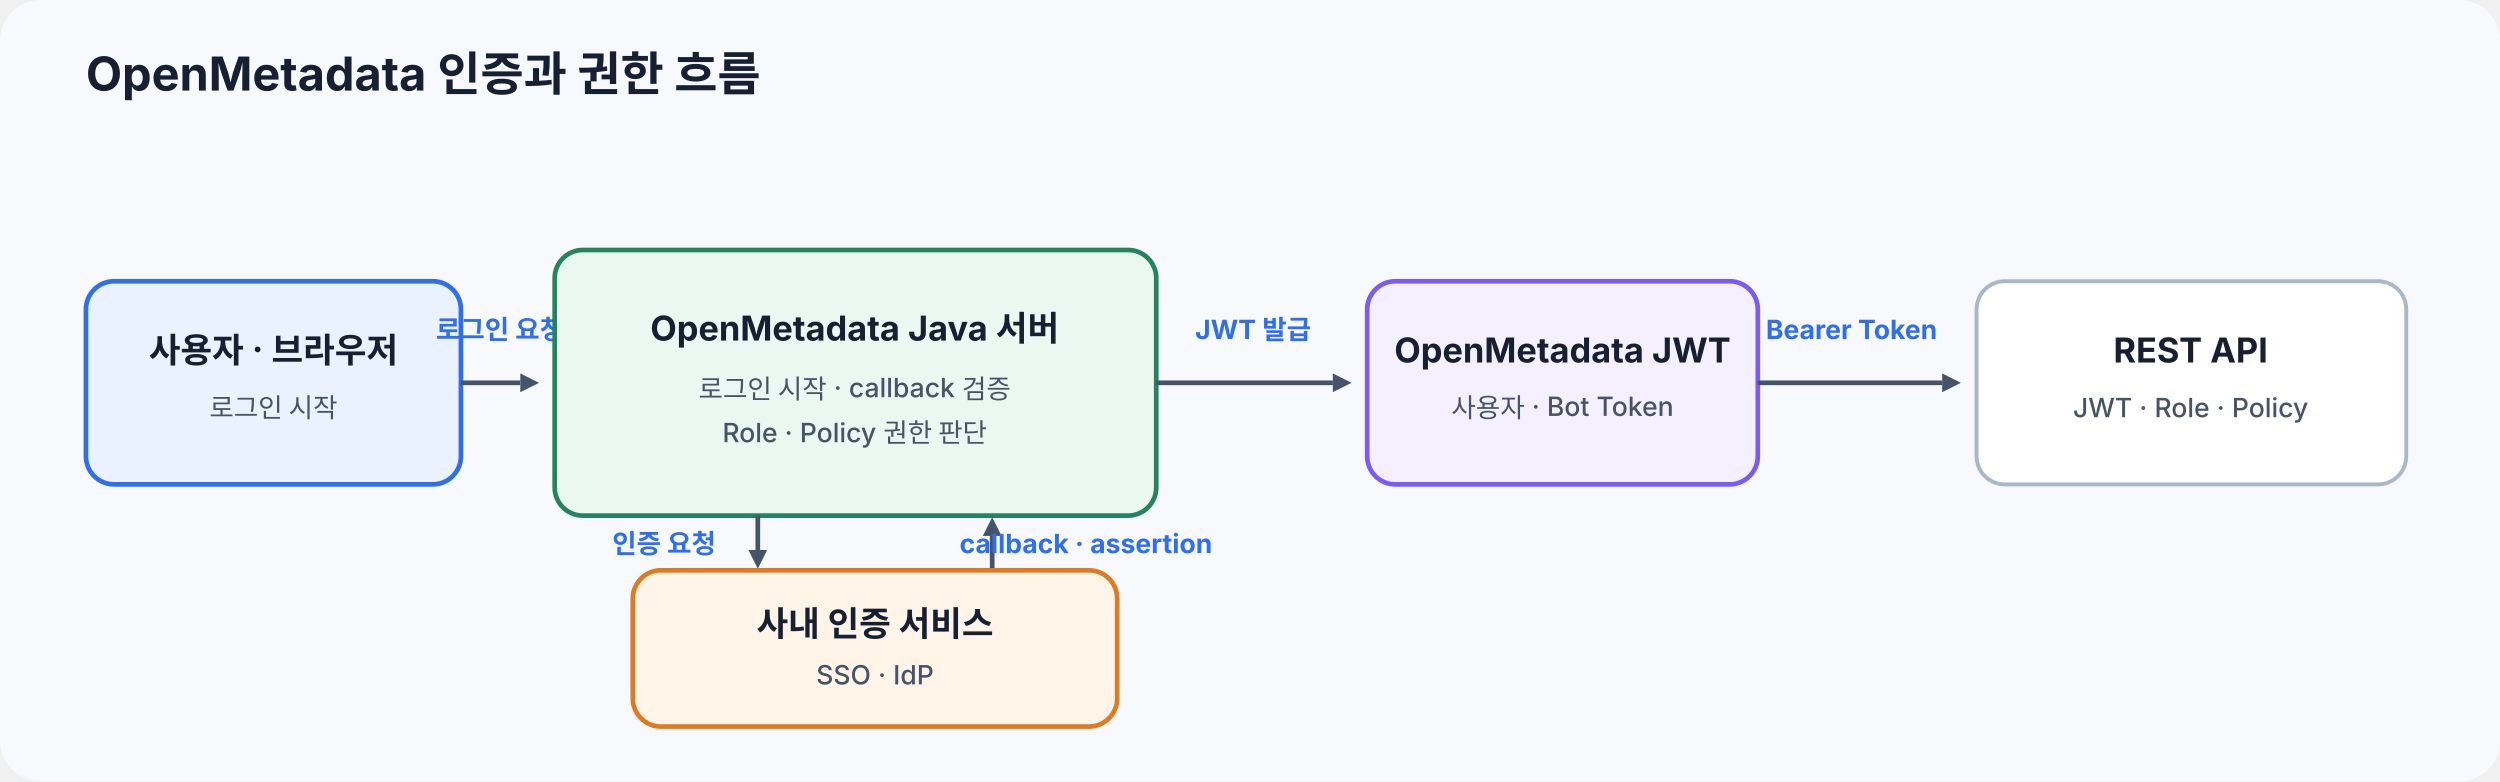
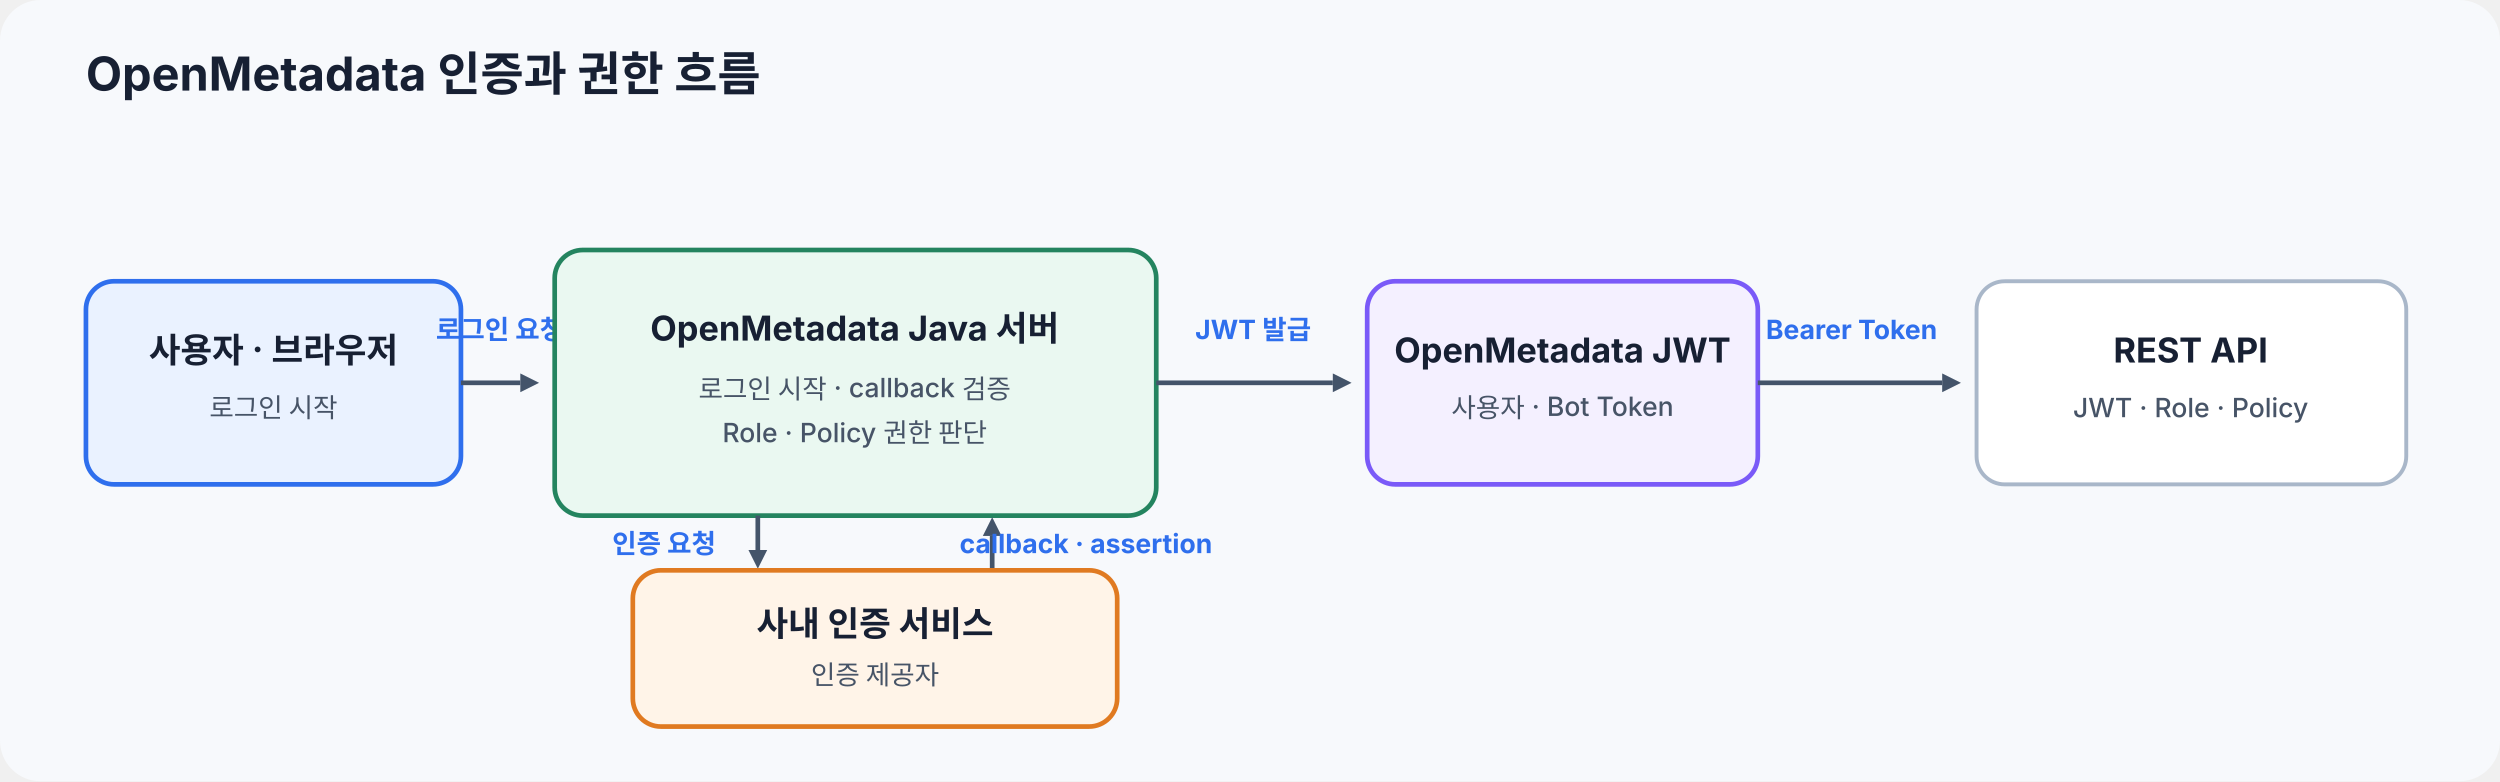
<svg xmlns="http://www.w3.org/2000/svg" width="1600" height="500" viewBox="0 0 1600 500" role="img" aria-labelledby="title desc">
  <defs>
    <style>
      .bg { fill:#F7F9FC; }
      .user { fill:#EAF2FF; stroke:#2F6FED; stroke-width:3; }
      .server { fill:#EAF8F1; stroke:#24845F; stroke-width:3; }
      .sso { fill:#FFF4E8; stroke:#E07A21; stroke-width:3; }
      .token { fill:#F4F0FF; stroke:#7A5AF8; stroke-width:3; }
      .api { fill:#FFFFFF; stroke:#A9B7C9; stroke-width:2.5; }
      .line { stroke:#44546A; stroke-width:3; fill:none; }
      .arrowHead { fill:#44546A; }
      .title { font:700 30px -apple-system,BlinkMacSystemFont,"Segoe UI","Noto Sans KR",sans-serif; fill:#172033; }
      .label { font:700 22px -apple-system,BlinkMacSystemFont,"Segoe UI","Noto Sans KR",sans-serif; fill:#172033; }
      .small { font:500 17px -apple-system,BlinkMacSystemFont,"Segoe UI","Noto Sans KR",sans-serif; fill:#475467; }
      .flow { font:650 17px -apple-system,BlinkMacSystemFont,"Segoe UI","Noto Sans KR",sans-serif; fill:#2F6FED; }
    </style>
  </defs>
  <rect class="bg" width="1600" height="500" rx="26" />
  <text class="title" x="55" y="58">OpenMetadata 인증과 권한 흐름</text>
  <rect class="user" x="55" y="180" width="240" height="130" rx="18" />
  <text class="label" x="175" y="232" text-anchor="middle">사용자 · 브라우저</text>
  <text class="small" x="175" y="267" text-anchor="middle">로그인 시작</text>
  <path class="line" d="M295 245 H333" />
  <polygon class="arrowHead" points="345,245 333,239 333,251" />
  <text class="flow" x="320" y="217" text-anchor="middle">로그인 요청</text>
  <rect class="server" x="355" y="160" width="385" height="170" rx="18" />
  <text class="label" x="547" y="218" text-anchor="middle">OpenMetadata Java 서버</text>
  <text class="small" x="547" y="255" text-anchor="middle">로그인 시작 · callback 검증</text>
  <text class="small" x="547" y="283" text-anchor="middle">Role · Policy 권한 판단</text>
  <path class="line" d="M740 245 H853" />
  <polygon class="arrowHead" points="865,245 853,239 853,251" />
  <text class="flow" x="802" y="217" text-anchor="middle">JWT 발급</text>
  <rect class="token" x="875" y="180" width="250" height="130" rx="18" />
  <text class="label" x="1000" y="232" text-anchor="middle">OpenMetadata JWT</text>
  <text class="small" x="1000" y="267" text-anchor="middle">사용자 · Bot Token</text>
  <path class="line" d="M1125 245 H1243" />
  <polygon class="arrowHead" points="1255,245 1243,239 1243,251" />
  <text class="flow" x="1185" y="217" text-anchor="middle">Bearer Token</text>
  <rect class="api" x="1265" y="180" width="275" height="130" rx="18" />
  <text class="label" x="1402" y="232" text-anchor="middle">REST API</text>
  <text class="small" x="1402" y="267" text-anchor="middle">JWT · Role · Policy</text>
  <path class="line" d="M485 330 V352" />
  <polygon class="arrowHead" points="485,364 479,352 491,352" />
  <text class="flow" x="425" y="354" text-anchor="middle">인증 요청</text>
  <path class="line" d="M635 365 V343" />
  <polygon class="arrowHead" points="635,331 629,343 641,343" />
  <text class="flow" x="695" y="354" text-anchor="middle">callback · assertion</text>
  <rect class="sso" x="405" y="365" width="310" height="100" rx="18" />
  <text class="label" x="560" y="407" text-anchor="middle">사내 인증 서비스</text>
-   <text class="small" x="560" y="438" text-anchor="middle">SSO · IdP</text>
+   <text class="small" x="560" y="438" text-anchor="middle">인증 제공자</text>
</svg>
